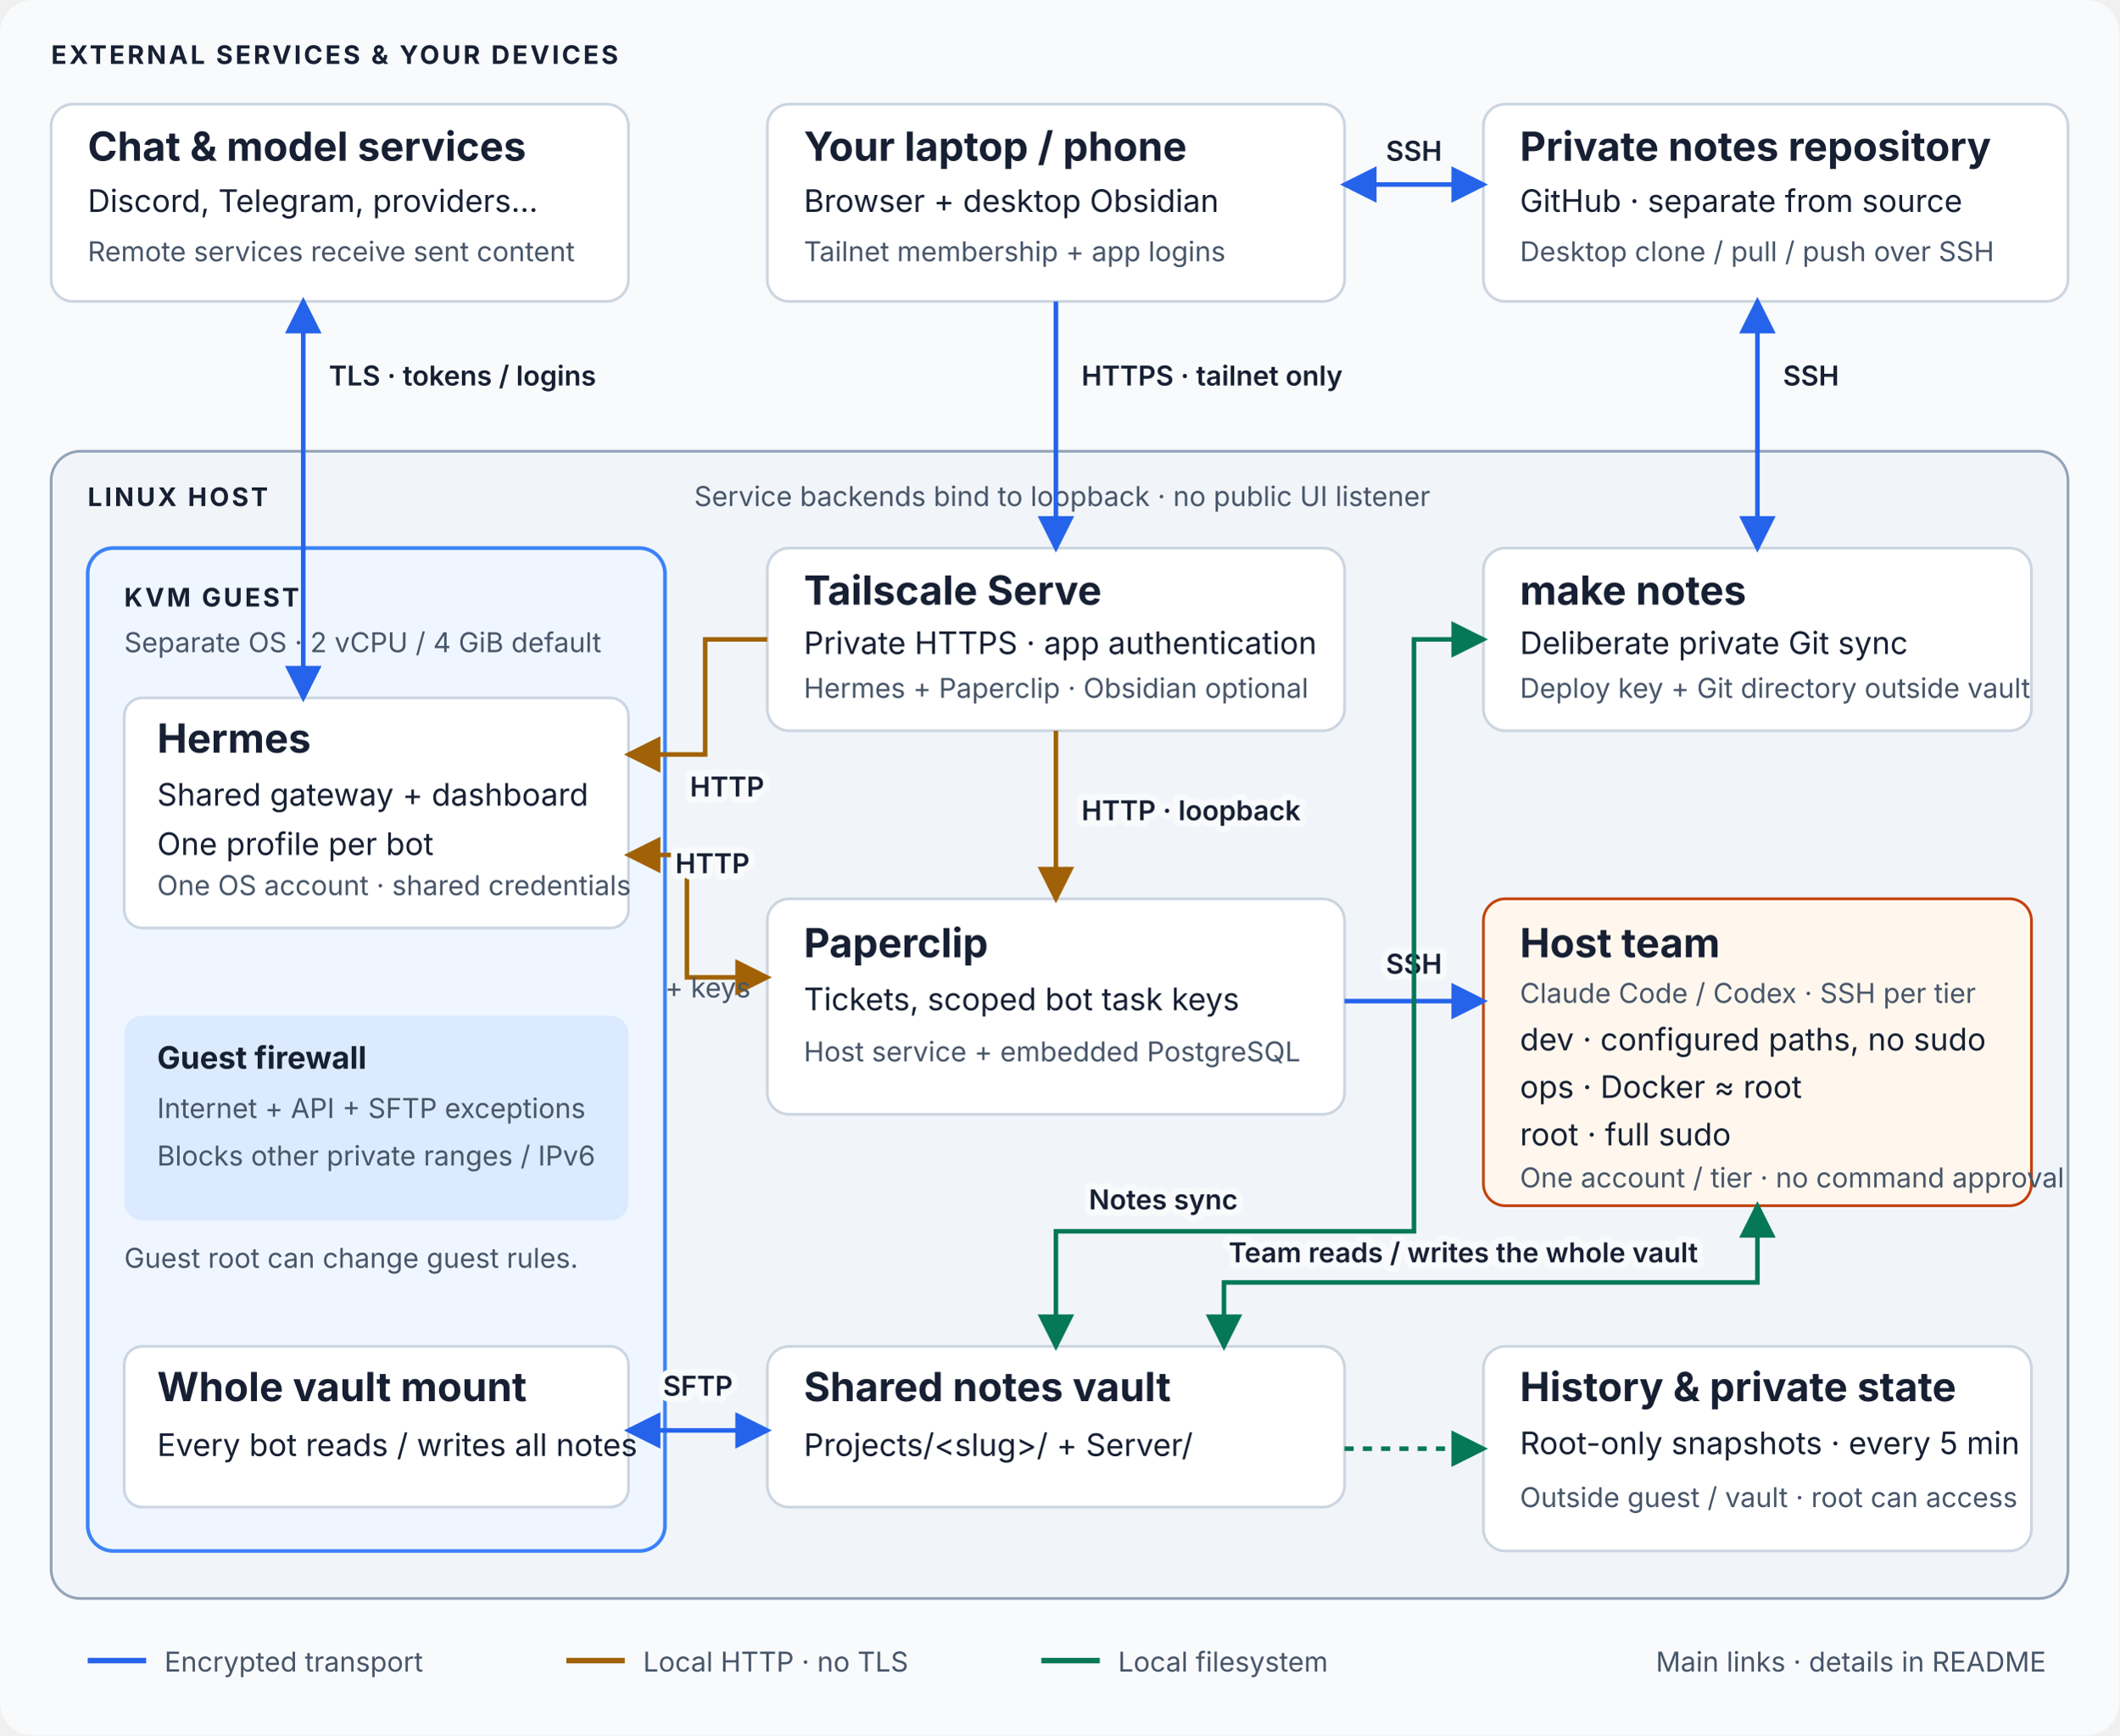
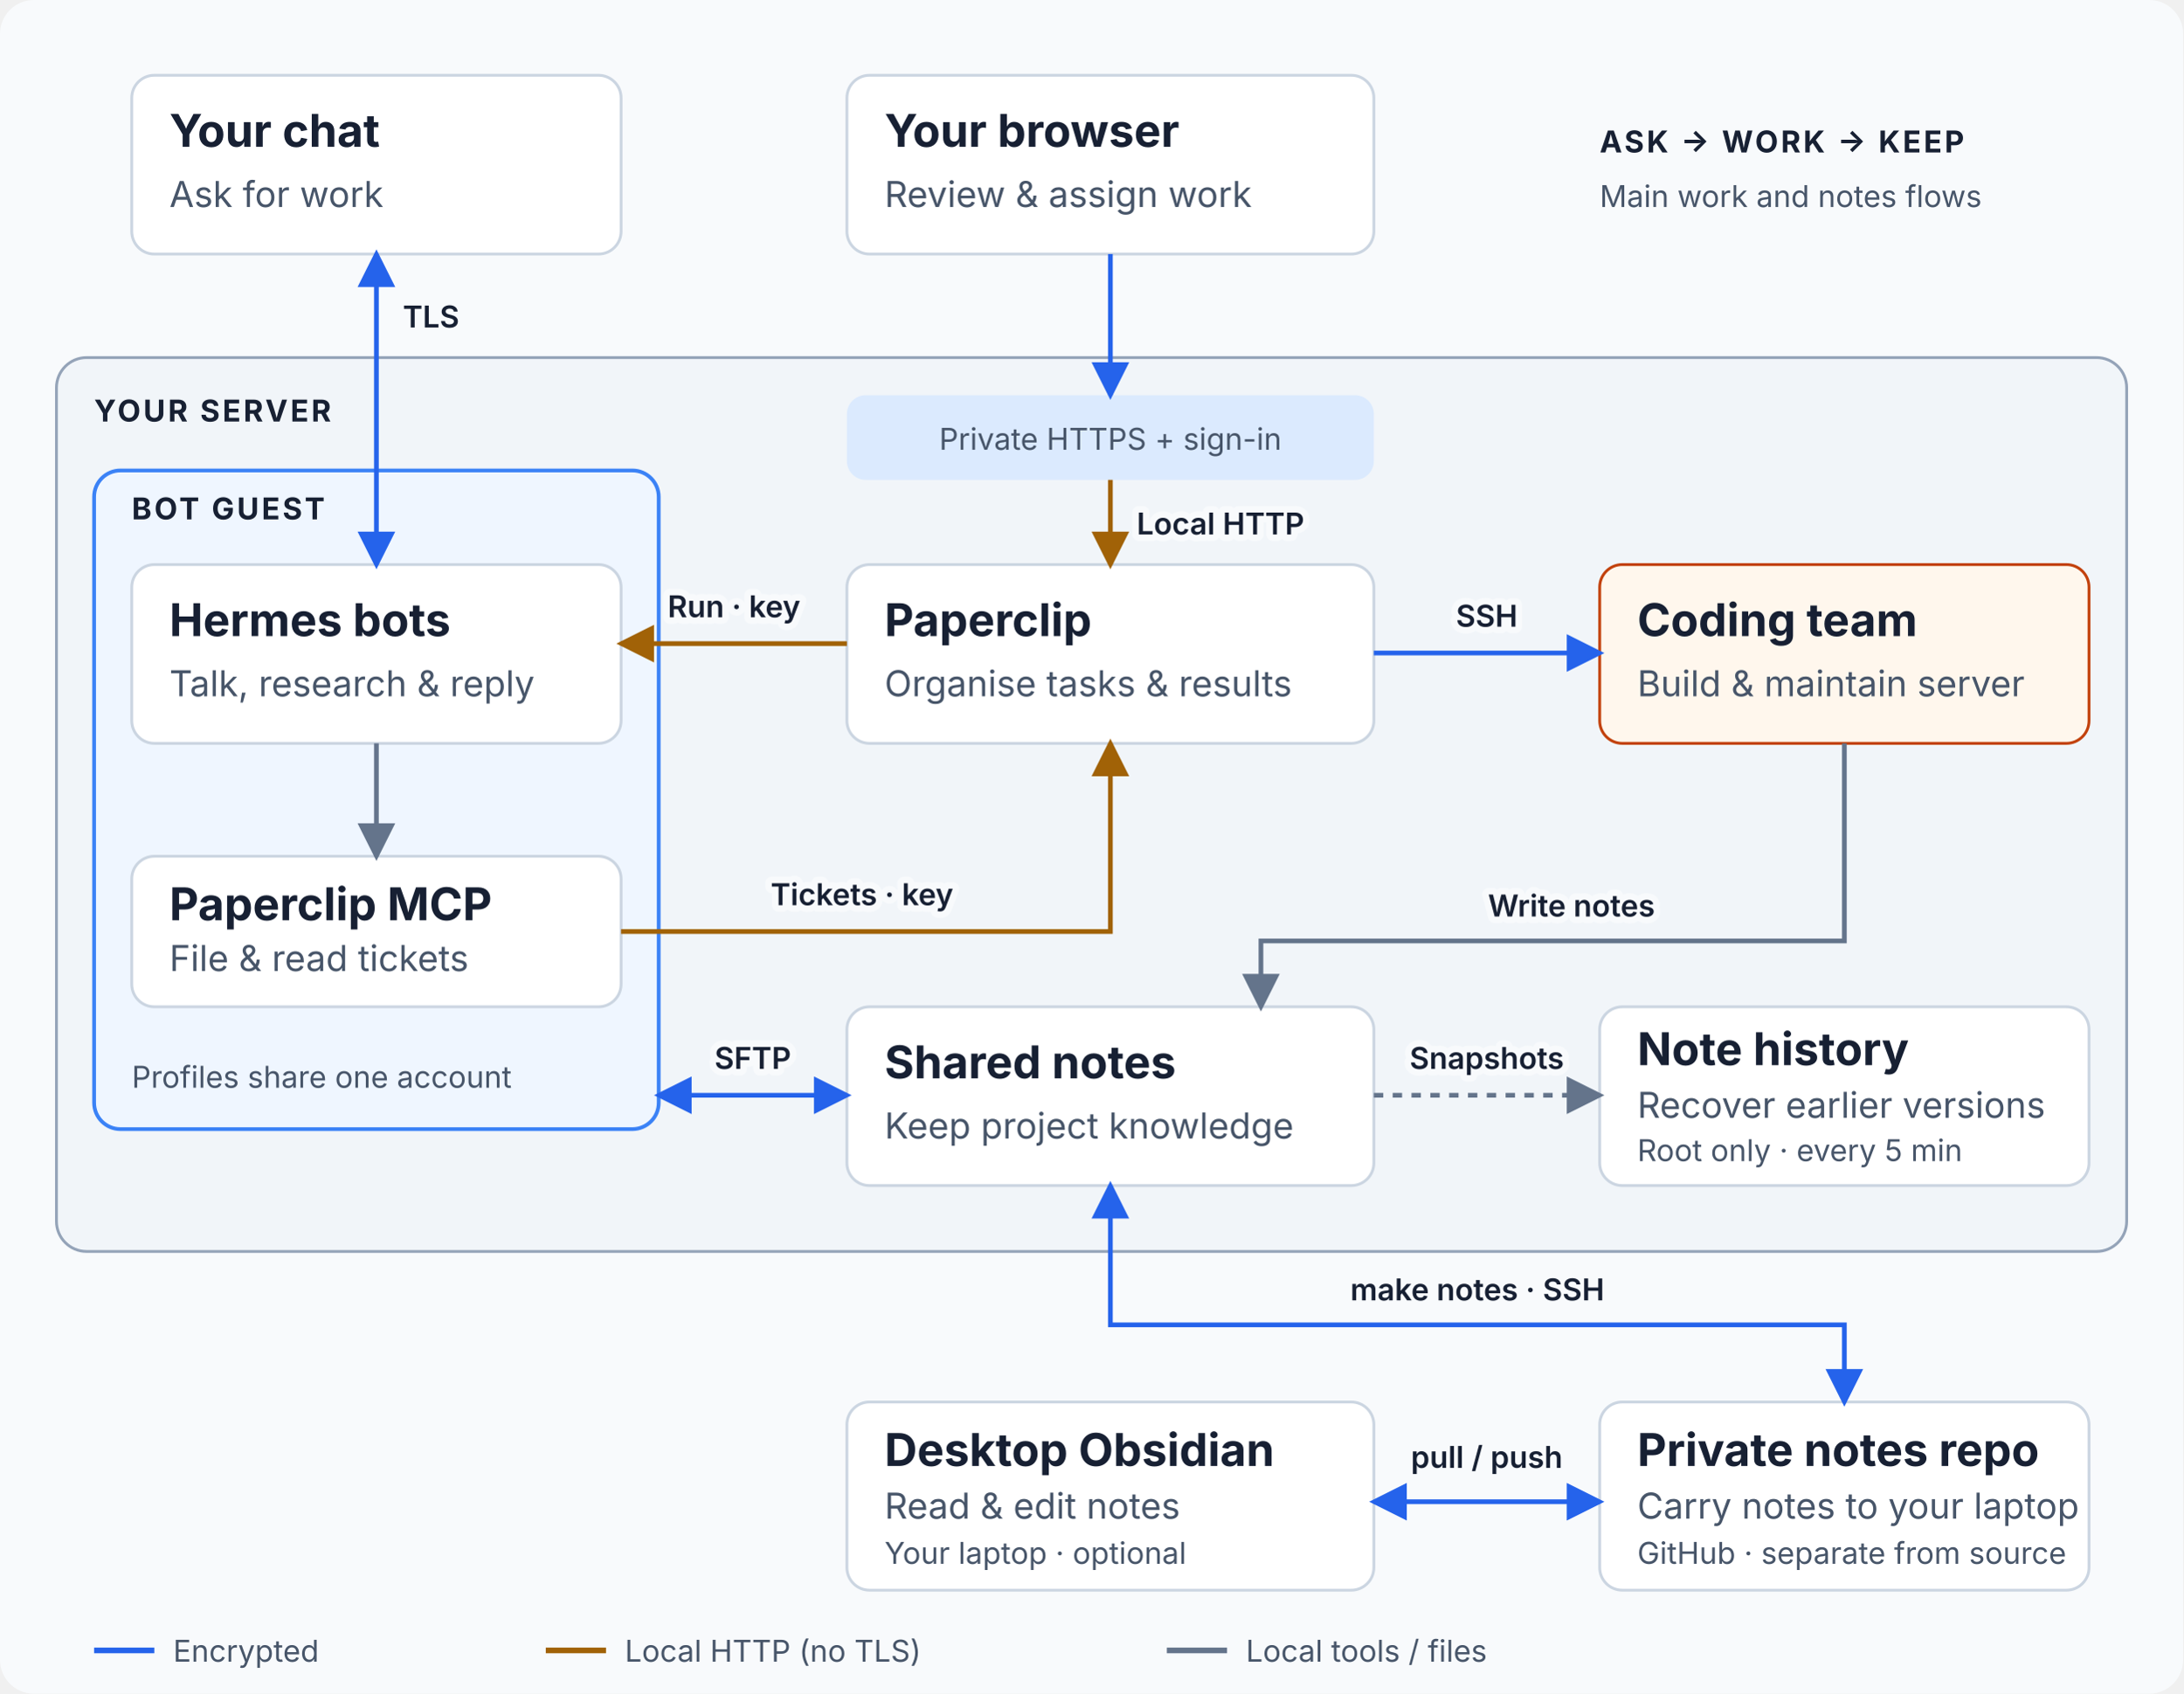
- <svg xmlns="http://www.w3.org/2000/svg" viewBox="0 0 1160 950" role="img" aria-labelledby="title description">
+ <svg xmlns="http://www.w3.org/2000/svg" viewBox="0 0 1160 900" role="img" aria-labelledby="title description">
  <defs>
    <marker id="blue" markerWidth="8" markerHeight="8" refX="7" refY="4" orient="auto-start-reverse">
      <path d="M0 0 8 4 0 8Z" fill="#2563eb" />
    </marker>
    <marker id="amber" markerWidth="8" markerHeight="8" refX="7" refY="4" orient="auto-start-reverse">
      <path d="M0 0 8 4 0 8Z" fill="#a16207" />
    </marker>
-     <marker id="green" markerWidth="8" markerHeight="8" refX="7" refY="4" orient="auto-start-reverse">
-       <path d="M0 0 8 4 0 8Z" fill="#047857" />
+     <marker id="grey" markerWidth="8" markerHeight="8" refX="7" refY="4" orient="auto-start-reverse">
+       <path d="M0 0 8 4 0 8Z" fill="#64748b" />
    </marker>
    <style>
      text { font-family: -apple-system, BlinkMacSystemFont, "Segoe UI", sans-serif; fill: #172033; }
-       .heading { font-size: 22px; font-weight: 700; }
-       .body { font-size: 17px; }
-       .small { font-size: 15px; fill: #475569; }
-       .tag { font-size: 14px; font-weight: 700; letter-spacing: 1.4px; }
+       .heading { font-size: 24px; font-weight: 700; }
+       .role { font-size: 19px; fill: #475569; }
+       .small { font-size: 16px; fill: #475569; }
+       .tag { font-size: 16px; font-weight: 700; letter-spacing: 1.4px; }
      .encrypted { fill: none; stroke: #2563eb; stroke-width: 2.5; marker-end: url(#blue); }
      .http { fill: none; stroke: #a16207; stroke-width: 2.5; marker-end: url(#amber); }
-       .local { fill: none; stroke: #047857; stroke-width: 2.5; marker-end: url(#green); }
-       .label { font-size: 15px; font-weight: 600; paint-order: stroke; stroke: #f8fafc; stroke-width: 7px; stroke-linejoin: round; }
+       .local { fill: none; stroke: #64748b; stroke-width: 2.5; marker-end: url(#grey); }
+       .label { font-size: 16px; font-weight: 600; paint-order: stroke; stroke: #f8fafc; stroke-width: 7px; stroke-linejoin: round; }
      .node { fill: white; stroke: #cbd5e1; stroke-width: 1.5; }
    </style>
  </defs>
-   <rect width="1160" height="950" rx="18" fill="#f8fafc" />
-   <text x="28" y="35" class="tag" fill="#475569">EXTERNAL SERVICES &amp; YOUR DEVICES</text>
-   <rect class="node" x="28" y="57" width="316" height="108" rx="12" />
-   <text x="48" y="88" class="heading">Chat &amp; model services</text>
-   <text x="48" y="116" class="body">Discord, Telegram, providers…</text>
-   <text x="48" y="143" class="small">Remote services receive sent content</text>
-   <rect class="node" x="420" y="57" width="316" height="108" rx="12" />
-   <text x="440" y="88" class="heading">Your laptop / phone</text>
-   <text x="440" y="116" class="body">Browser + desktop Obsidian</text>
-   <text x="440" y="143" class="small">Tailnet membership + app logins</text>
-   <rect class="node" x="812" y="57" width="320" height="108" rx="12" />
-   <text x="832" y="88" class="heading">Private notes repository</text>
-   <text x="832" y="116" class="body">GitHub · separate from source</text>
-   <text x="832" y="143" class="small">Desktop clone / pull / push over SSH</text>
-   <path class="encrypted" d="M736 101H812" marker-start="url(#blue)" />
-   <text x="774" y="88" class="label" text-anchor="middle" fill="#2563eb">SSH</text>
-   <rect x="28" y="247" width="1104" height="628" rx="16" fill="#f1f5f9" stroke="#94a3b8" stroke-width="1.5" />
-   <text x="48" y="277" class="tag">LINUX HOST</text>
-   <text x="380" y="277" class="small">Service backends bind to loopback · no public UI listener</text>
-   <rect x="48" y="300" width="316" height="549" rx="14" fill="#eff6ff" stroke="#3b82f6" stroke-width="2" />
-   <text x="68" y="332" class="tag" fill="#1d4ed8">KVM GUEST</text>
-   <text x="68" y="357" class="small">Separate OS · 2 vCPU / 4 GiB default</text>
-   <rect class="node" x="68" y="382" width="276" height="126" rx="10" />
-   <text x="86" y="412" class="heading">Hermes</text>
-   <text x="86" y="441" class="body">Shared gateway + dashboard</text>
-   <text x="86" y="468" class="body">One profile per bot</text>
-   <text x="86" y="490" class="small">One OS account · shared credentials</text>
-   <rect x="68" y="556" width="276" height="112" rx="10" fill="#dbeafe" />
-   <text x="86" y="585" class="body" font-weight="700">Guest firewall</text>
-   <text x="86" y="612" class="small">Internet + API + SFTP exceptions</text>
-   <text x="86" y="638" class="small">Blocks other private ranges / IPv6</text>
-   <text x="68" y="694" class="small">Guest root can change guest rules.</text>
-   <rect class="node" x="68" y="737" width="276" height="88" rx="10" />
-   <text x="86" y="767" class="heading">Whole vault mount</text>
-   <text x="86" y="797" class="body">Every bot reads / writes all notes</text>
-   <rect class="node" x="420" y="300" width="316" height="100" rx="12" />
-   <text x="440" y="331" class="heading">Tailscale Serve</text>
-   <text x="440" y="358" class="body">Private HTTPS · app authentication</text>
-   <text x="440" y="382" class="small">Hermes + Paperclip · Obsidian optional</text>
-   <rect class="node" x="812" y="300" width="300" height="100" rx="12" />
-   <text x="832" y="331" class="heading">make notes</text>
-   <text x="832" y="358" class="body">Deliberate private Git sync</text>
-   <text x="832" y="382" class="small">Deploy key + Git directory outside vault</text>
-   <rect class="node" x="420" y="492" width="316" height="118" rx="12" />
-   <text x="440" y="524" class="heading">Paperclip</text>
-   <text x="440" y="553" class="body">Tickets, scoped bot task keys</text>
-   <text x="440" y="581" class="small">Host service + embedded PostgreSQL</text>
-   <rect x="812" y="492" width="300" height="168" rx="12" fill="#fff7ed" stroke="#c2410c" stroke-width="1.5" />
-   <text x="832" y="524" class="heading">Host team</text>
-   <text x="832" y="549" class="small">Claude Code / Codex · SSH per tier</text>
-   <text x="832" y="575" class="body">dev · configured paths, no sudo</text>
-   <text x="832" y="601" class="body">ops · Docker ≈ root</text>
-   <text x="832" y="627" class="body">root · full sudo</text>
-   <text x="832" y="650" class="small">One account / tier · no command approval</text>
-   <rect class="node" x="420" y="737" width="316" height="88" rx="12" />
-   <text x="440" y="767" class="heading">Shared notes vault</text>
-   <text x="440" y="797" class="body">Projects/&lt;slug&gt;/ + Server/</text>
-   <rect class="node" x="812" y="737" width="300" height="112" rx="12" />
-   <text x="832" y="767" class="heading">History &amp; private state</text>
-   <text x="832" y="796" class="body">Root-only snapshots · every 5 min</text>
-   <text x="832" y="825" class="small">Outside guest / vault · root can access</text>
-   <path class="encrypted" d="M166 165V382" marker-start="url(#blue)" />
-   <text x="180" y="211" class="label" fill="#2563eb">TLS · tokens / logins</text>
-   <path class="encrypted" d="M578 165V300" />
-   <text x="592" y="211" class="label" fill="#2563eb">HTTPS · tailnet only</text>
-   <path class="encrypted" d="M962 165V300" marker-start="url(#blue)" />
-   <text x="976" y="211" class="label" fill="#2563eb">SSH</text>
-   <path class="http" d="M420 350H386V413H344" />
-   <text x="398" y="436" class="label" fill="#a16207" text-anchor="middle">HTTP</text>
-   <path class="http" d="M578 400V492" />
-   <text x="592" y="449" class="label" fill="#a16207">HTTP · loopback</text>
-   <path class="http" d="M344 468H376V535H420" marker-start="url(#amber)" />
-   <text x="390" y="478" class="label" text-anchor="middle" fill="#a16207">HTTP</text>
-   <text x="364" y="546" class="small">+ keys</text>
-   <path class="encrypted" d="M736 548H812" />
-   <text x="774" y="533" class="label" text-anchor="middle" fill="#2563eb">SSH</text>
-   <path class="encrypted" d="M344 783H420" marker-start="url(#blue)" />
-   <text x="382" y="764" class="label" text-anchor="middle" fill="#2563eb">SFTP</text>
-   <path class="local" d="M962 660V702H670V737" marker-start="url(#green)" />
-   <text x="801" y="691" class="label" text-anchor="middle" fill="#047857">Team reads / writes the whole vault</text>
-   <path class="local" d="M812 350H774V674H578V737" marker-start="url(#green)" />
-   <text x="596" y="662" class="label" fill="#047857">Notes sync</text>
-   <path class="local" d="M736 793H812" stroke-dasharray="5 5" />
-   <path d="M48 909H80" stroke="#2563eb" stroke-width="3" />
-   <text x="90" y="915" class="small">Encrypted transport</text>
-   <path d="M310 909H342" stroke="#a16207" stroke-width="3" />
-   <text x="352" y="915" class="small">Local HTTP · no TLS</text>
-   <path d="M570 909H602" stroke="#047857" stroke-width="3" />
-   <text x="612" y="915" class="small">Local filesystem</text>
-   <text x="1120" y="915" class="small" text-anchor="end">Main links · details in README</text>
+   <rect width="1160" height="900" rx="18" fill="#f8fafc" />
+   <rect class="node" x="70" y="40" width="260" height="95" rx="12" />
+   <text x="90" y="78" class="heading">Your chat</text>
+   <text x="90" y="110" class="role">Ask for work</text>
+   <rect class="node" x="450" y="40" width="280" height="95" rx="12" />
+   <text x="470" y="78" class="heading">Your browser</text>
+   <text x="470" y="110" class="role">Review &amp; assign work</text>
+   <text x="850" y="81" class="tag">ASK → WORK → KEEP</text>
+   <text x="850" y="110" class="small">Main work and notes flows</text>
+   <rect x="30" y="190" width="1100" height="475" rx="16" fill="#f1f5f9" stroke="#94a3b8" stroke-width="1.5" />
+   <text x="50" y="224" class="tag">YOUR SERVER</text>
+   <rect x="50" y="250" width="300" height="350" rx="14" fill="#eff6ff" stroke="#3b82f6" stroke-width="2" />
+   <text x="70" y="276" class="tag" fill="#1d4ed8">BOT GUEST</text>
+   <rect class="node" x="70" y="300" width="260" height="95" rx="12" />
+   <text x="90" y="338" class="heading">Hermes bots</text>
+   <text x="90" y="370" class="role">Talk, research &amp; reply</text>
+   <rect class="node" x="70" y="455" width="260" height="80" rx="12" />
+   <text x="90" y="489" class="heading">Paperclip MCP</text>
+   <text x="90" y="516" class="role">File &amp; read tickets</text>
+   <text x="70" y="578" class="small">Profiles share one account</text>
+   <rect x="450" y="210" width="280" height="45" rx="10" fill="#dbeafe" />
+   <text x="590" y="239" class="small" text-anchor="middle">Private HTTPS + sign-in</text>
+   <rect class="node" x="450" y="300" width="280" height="95" rx="12" />
+   <text x="470" y="338" class="heading">Paperclip</text>
+   <text x="470" y="370" class="role">Organise tasks &amp; results</text>
+   <rect x="850" y="300" width="260" height="95" rx="12" fill="#fff7ed" stroke="#c2410c" stroke-width="1.5" />
+   <text x="870" y="338" class="heading">Coding team</text>
+   <text x="870" y="370" class="role">Build &amp; maintain server</text>
+   <rect class="node" x="450" y="535" width="280" height="95" rx="12" />
+   <text x="470" y="573" class="heading">Shared notes</text>
+   <text x="470" y="605" class="role">Keep project knowledge</text>
+   <rect class="node" x="850" y="535" width="260" height="95" rx="12" />
+   <text x="870" y="566" class="heading">Note history</text>
+   <text x="870" y="594" class="role">Recover earlier versions</text>
+   <text x="870" y="617" class="small">Root only · every 5 min</text>
+   <rect class="node" x="450" y="745" width="280" height="100" rx="12" />
+   <text x="470" y="779" class="heading">Desktop Obsidian</text>
+   <text x="470" y="807" class="role">Read &amp; edit notes</text>
+   <text x="470" y="831" class="small">Your laptop · optional</text>
+   <rect class="node" x="850" y="745" width="260" height="100" rx="12" />
+   <text x="870" y="779" class="heading">Private notes repo</text>
+   <text x="870" y="807" class="role">Carry notes to your laptop</text>
+   <text x="870" y="831" class="small">GitHub · separate from source</text>
+   <path class="encrypted" d="M200 135V300" marker-start="url(#blue)" />
+   <text x="214" y="174" class="label" fill="#2563eb">TLS</text>
+   <path class="encrypted" d="M590 135V210" />
+   <path class="http" d="M590 255V300" />
+   <text x="604" y="284" class="label" fill="#a16207">Local HTTP</text>
+   <path class="http" d="M450 342H330" />
+   <text x="390" y="328" class="label" text-anchor="middle" fill="#a16207">Run · key</text>
+   <path class="local" d="M200 395V455" />
+   <path class="http" d="M330 495H590V395" />
+   <text x="458" y="481" class="label" text-anchor="middle" fill="#a16207">Tickets · key</text>
+   <path class="encrypted" d="M730 347H850" />
+   <text x="790" y="333" class="label" text-anchor="middle" fill="#2563eb">SSH</text>
+   <path class="encrypted" d="M350 582H450" marker-start="url(#blue)" />
+   <text x="400" y="568" class="label" text-anchor="middle" fill="#2563eb">SFTP</text>
+   <path class="local" d="M980 395V500H670V535" />
+   <text x="835" y="487" class="label" text-anchor="middle">Write notes</text>
+   <path class="local" d="M730 582H850" stroke-dasharray="5 5" />
+   <text x="790" y="568" class="label" text-anchor="middle">Snapshots</text>
+   <path class="encrypted" d="M590 630V704H980V745" marker-start="url(#blue)" />
+   <text x="785" y="691" class="label" text-anchor="middle" fill="#2563eb">make notes · SSH</text>
+   <path class="encrypted" d="M850 798H730" marker-start="url(#blue)" />
+   <text x="790" y="780" class="label" text-anchor="middle" fill="#2563eb">pull / push</text>
+   <path d="M50 877H82" stroke="#2563eb" stroke-width="3" />
+   <text x="92" y="883" class="small">Encrypted</text>
+   <path d="M290 877H322" stroke="#a16207" stroke-width="3" />
+   <text x="332" y="883" class="small">Local HTTP (no TLS)</text>
+   <path d="M620 877H652" stroke="#64748b" stroke-width="3" />
+   <text x="662" y="883" class="small">Local tools / files</text>
</svg>
